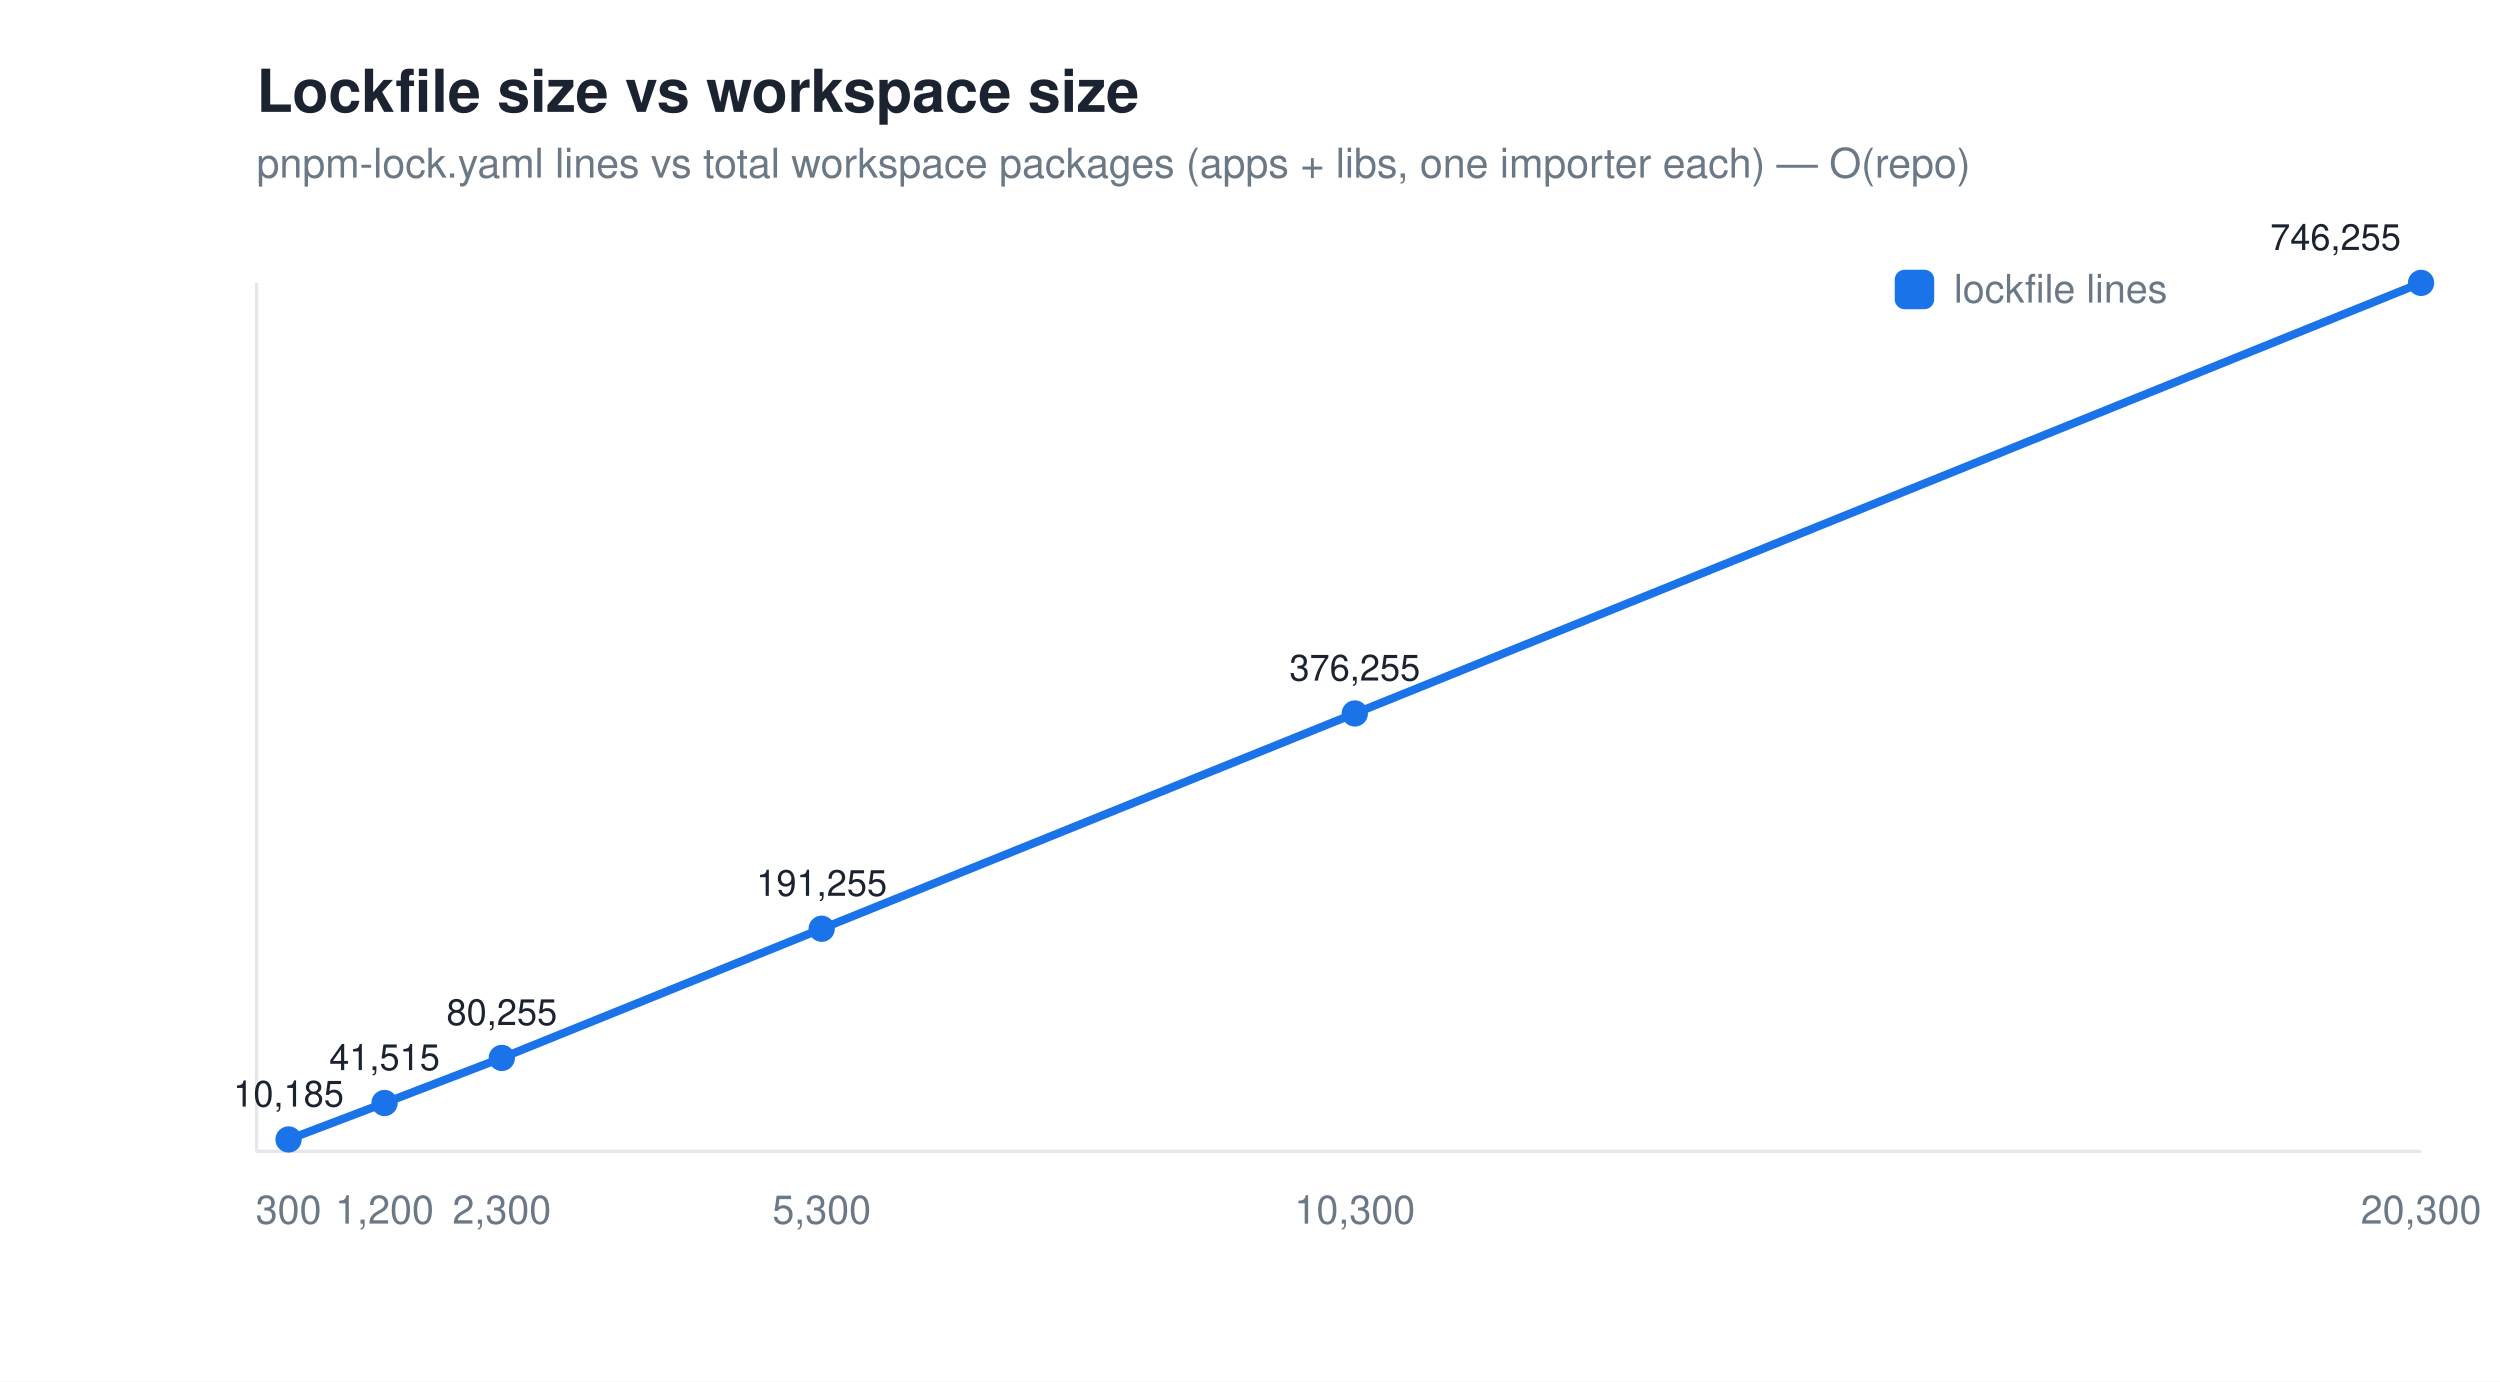
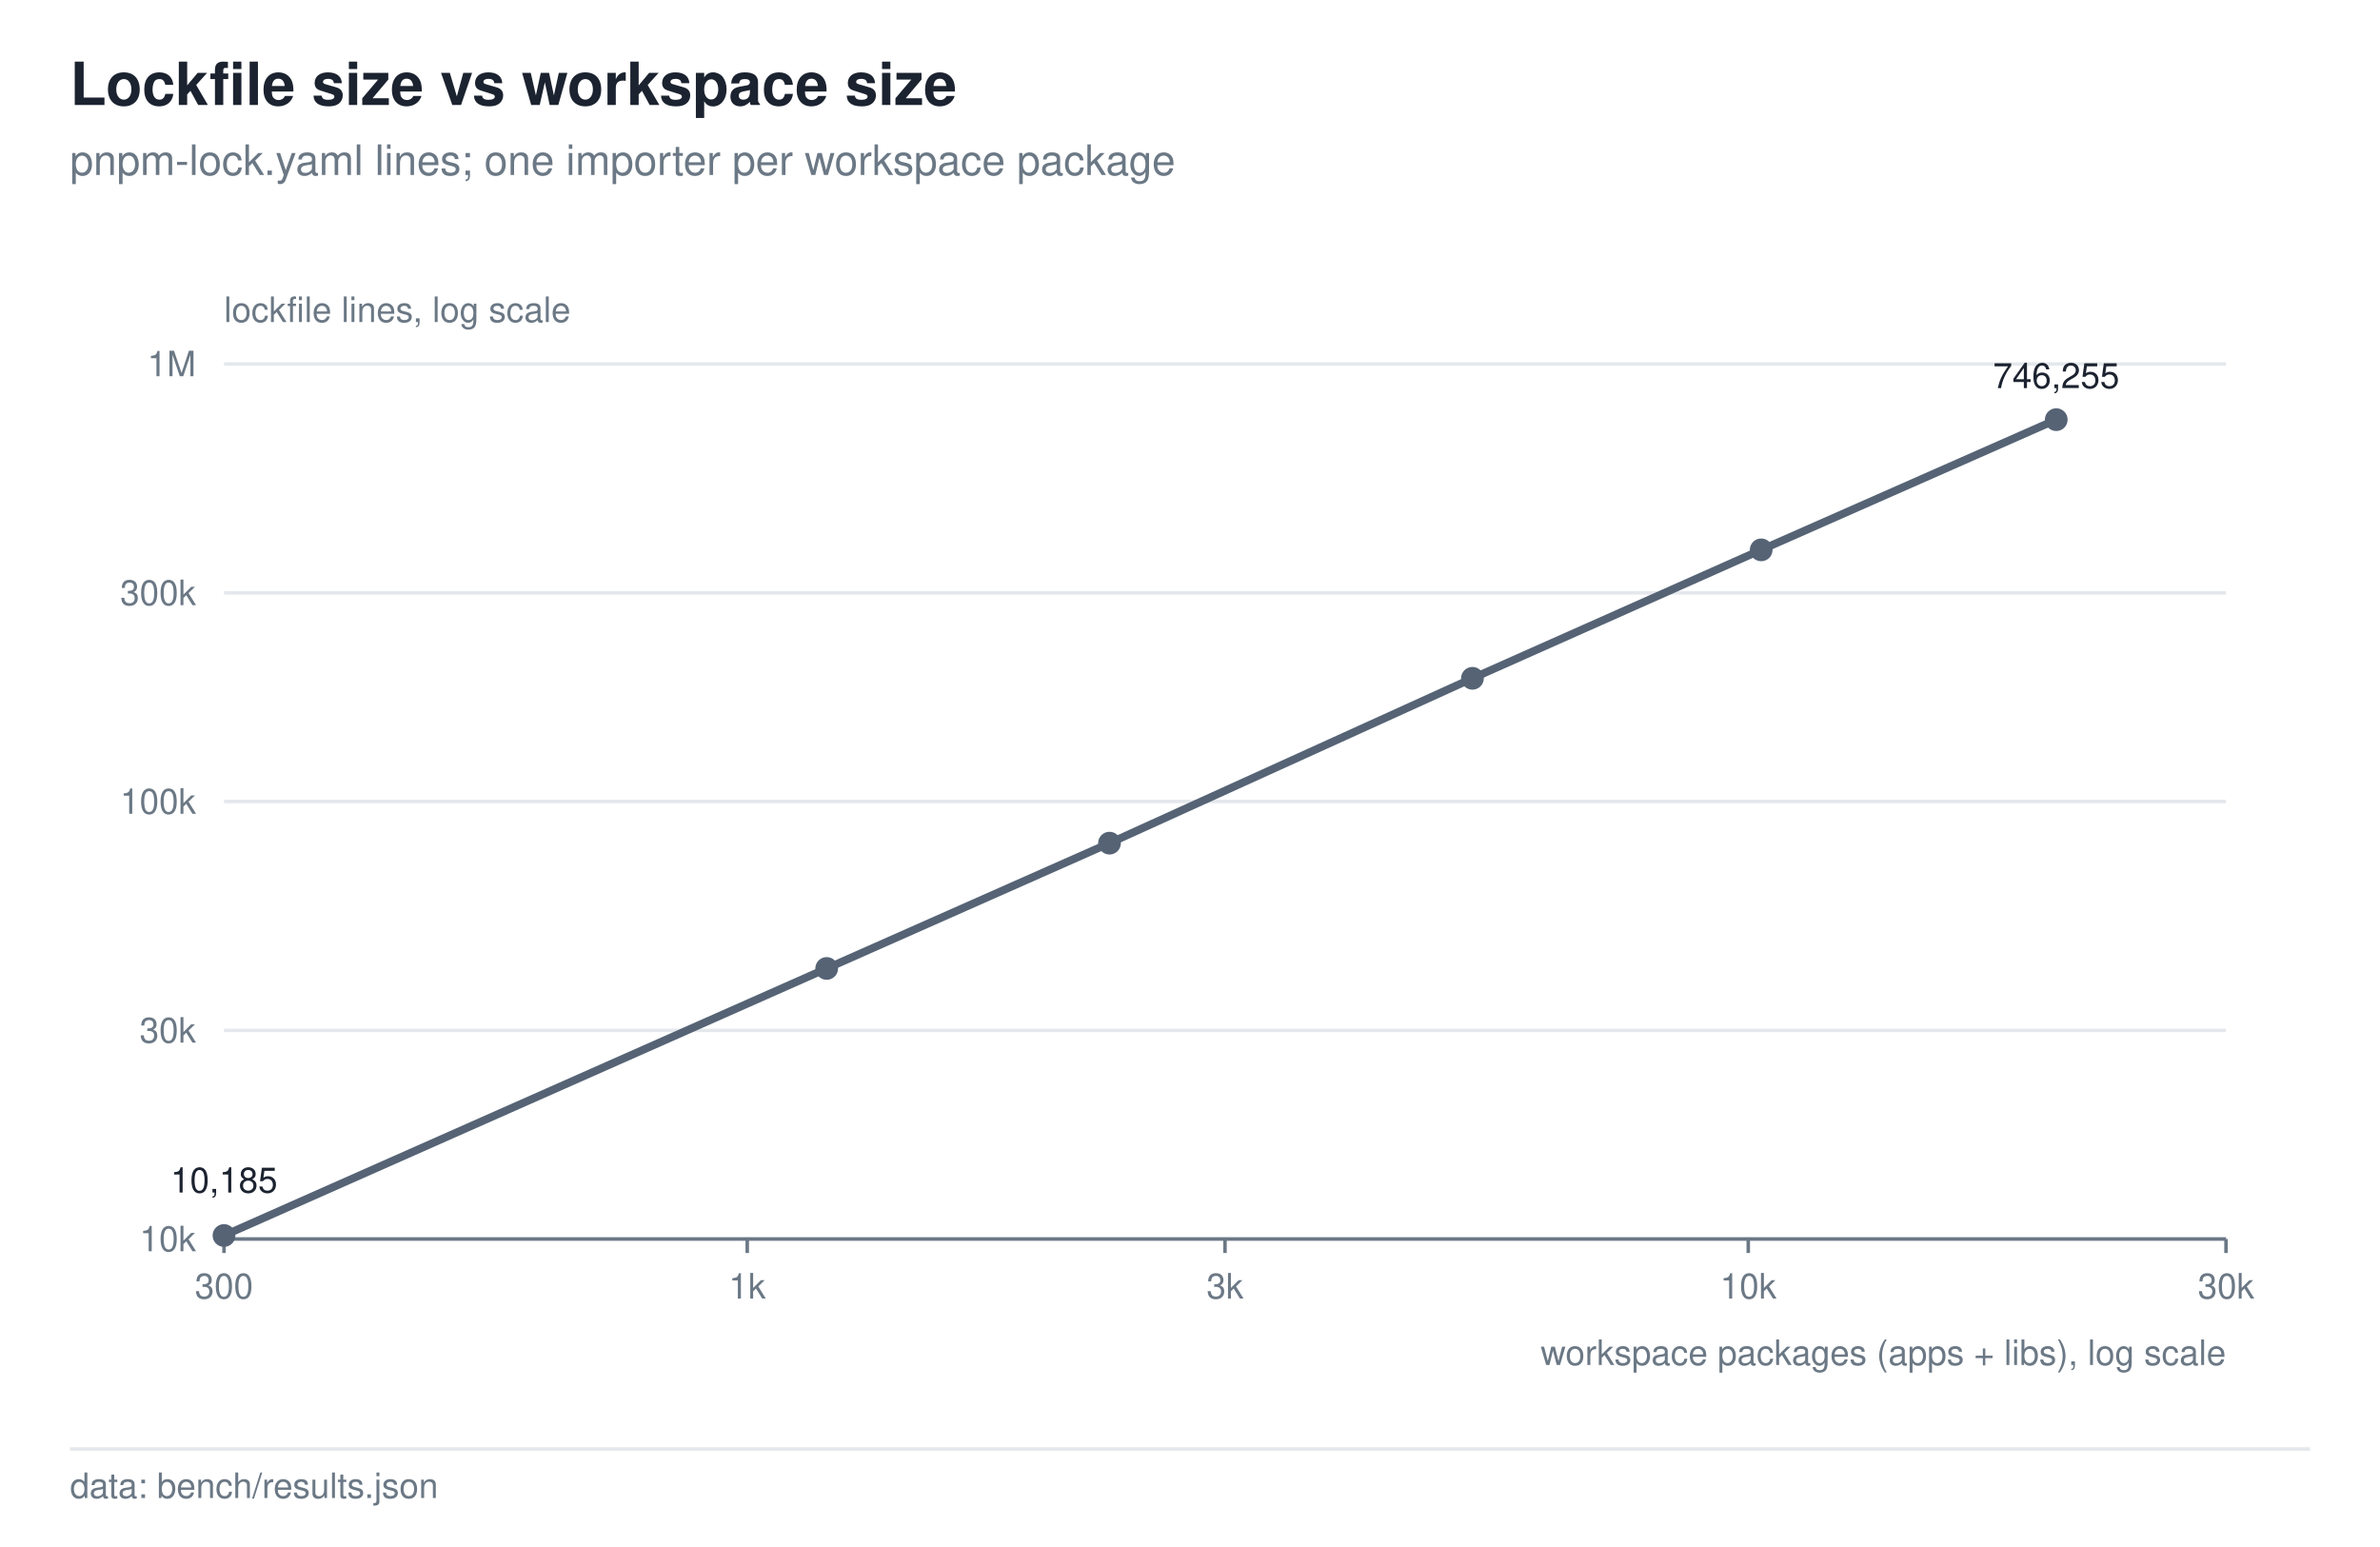
- <svg xmlns="http://www.w3.org/2000/svg" width="760" height="420" viewBox="0 0 760 420" role="img" aria-label="Lockfile size vs workspace size — pnpm-lock.yaml lines vs total workspace packages (apps + libs, one importer each) — O(repo)" font-family="system-ui,-apple-system,Segoe UI,Helvetica,Arial,sans-serif" style="font-variant-numeric:tabular-nums">
+ <svg xmlns="http://www.w3.org/2000/svg" width="680" height="442" viewBox="0 0 680 442" role="img" aria-label="Lockfile size vs workspace size. pnpm-lock.yaml lines; one importer per workspace package" font-family="system-ui,-apple-system,Segoe UI,Helvetica,Arial,sans-serif" style="font-variant-numeric:tabular-nums">
  <style>@media (prefers-color-scheme: dark){
rect[fill="#ffffff"]{fill:#0d1117}
text[fill="#1c2330"]{fill:#e2e7ec}
text[fill="#6b7885"]{fill:#9aa6b1}
text[fill="#1a73e8"]{fill:#6ba3f5}
line[stroke="#e4e8ec"]{stroke:#2b333c}
rect[stroke="#e4e8ec"]{stroke:#39424c}
rect[fill="#e4e8ec"]{fill:#2b333c}
line[stroke="#6b7885"],path[stroke="#6b7885"],polyline[stroke="#6b7885"]{stroke:#8b98a4}
path[fill="#6b7885"]{fill:#8b98a4}
rect[fill="#eef3fb"]{fill:#1f2f45}rect[stroke="#b9cdec"]{stroke:#3d5a85}
rect[fill="#f0faf5"]{fill:#173029}rect[stroke="#a9d8bd"]{stroke:#2e6b52}
rect[fill="#fdf3ef"]{fill:#331f18}rect[stroke="#e4b9a6"]{stroke:#7a4630}
rect[fill="#fbf6e9"]{fill:#c9a13b;fill-opacity:.14}rect[stroke="#eee3bb"]{stroke:#7a6224}
rect[fill="#e4b9a6"]{fill:#7a4630}
text[fill="#146b3a"]{fill:#5cc48c}
text[fill="#46505b"]{fill:#aab4be}
text[fill="#8f2a23"]{fill:#f0847b}
+ polyline[stroke="#3a4656"]{stroke:#a7b6c8}circle[fill="#3a4656"],rect[fill="#3a4656"]{fill:#a7b6c8}
+ text[fill="#3a4656"]{fill:#a7b6c8}
}</style>
-   <rect width="760" height="420" fill="#ffffff" />
-   <text x="78" y="34" font-size="18" fill="#1c2330" font-weight="700">Lockfile size vs workspace size</text>
-   <text x="78" y="54" font-size="12.5" fill="#6b7885">pnpm-lock.yaml lines vs total workspace packages (apps + libs, one importer each) — O(repo)</text>
-   <line x1="78" y1="350" x2="736" y2="350" stroke="#e4e8ec" />
-   <line x1="78" y1="86" x2="78" y2="350" stroke="#e4e8ec" />
-   <text x="87.724" y="372" font-size="12" fill="#6b7885" text-anchor="middle">300</text>
-   <text x="116.897" y="372" font-size="12" fill="#6b7885" text-anchor="middle">1,200</text>
-   <text x="152.552" y="372" font-size="12" fill="#6b7885" text-anchor="middle">2,300</text>
-   <text x="249.793" y="372" font-size="12" fill="#6b7885" text-anchor="middle">5,300</text>
-   <text x="411.862" y="372" font-size="12" fill="#6b7885" text-anchor="middle">10,300</text>
-   <text x="736" y="372" font-size="12" fill="#6b7885" text-anchor="middle">20,300</text>
-   <polyline points="87.724,346.397 116.897,335.313 152.552,321.608 249.793,282.34 411.862,216.894 736,86" fill="none" stroke="#1a73e8" stroke-width="2.5" />
-   <circle cx="87.724" cy="346.397" r="4" fill="#1a73e8" />
-   <text x="87.724" y="336.397" font-size="11" fill="#1c2330" text-anchor="middle">10,185</text>
-   <circle cx="116.897" cy="335.313" r="4" fill="#1a73e8" />
-   <text x="116.897" y="325.313" font-size="11" fill="#1c2330" text-anchor="middle">41,515</text>
-   <circle cx="152.552" cy="321.608" r="4" fill="#1a73e8" />
-   <text x="152.552" y="311.608" font-size="11" fill="#1c2330" text-anchor="middle">80,255</text>
-   <circle cx="249.793" cy="282.34" r="4" fill="#1a73e8" />
-   <text x="249.793" y="272.34" font-size="11" fill="#1c2330" text-anchor="middle">191,255</text>
-   <circle cx="411.862" cy="216.894" r="4" fill="#1a73e8" />
-   <text x="411.862" y="206.894" font-size="11" fill="#1c2330" text-anchor="middle">376,255</text>
-   <circle cx="736" cy="86" r="4" fill="#1a73e8" />
-   <text x="710" y="76" font-size="11" fill="#1c2330" text-anchor="middle">746,255</text>
-   <rect x="576" y="82" width="12" height="12" rx="3" fill="#1a73e8" />
-   <text x="594" y="92" font-size="12" fill="#6b7885">lockfile lines</text>
+   <rect width="680" height="442" fill="#ffffff" />
+   <text x="20" y="30" font-size="17" fill="#1c2330" font-weight="650">Lockfile size vs workspace size</text>
+   <text x="20" y="50" font-size="12" fill="#6b7885">pnpm-lock.yaml lines; one importer per workspace package</text>
+   <line x1="64" y1="354" x2="636" y2="354" stroke="#e4e8ec" />
+   <line x1="64" y1="294.4" x2="636" y2="294.4" stroke="#e4e8ec" />
+   <line x1="64" y1="229" x2="636" y2="229" stroke="#e4e8ec" />
+   <line x1="64" y1="169.4" x2="636" y2="169.4" stroke="#e4e8ec" />
+   <line x1="64" y1="104" x2="636" y2="104" stroke="#e4e8ec" />
+   <line x1="64" y1="354" x2="636" y2="354" stroke="#6b7885" />
+   <line x1="64" y1="354" x2="64" y2="358" stroke="#6b7885" />
+   <text x="64" y="371" font-size="10" fill="#6b7885" text-anchor="middle">300</text>
+   <line x1="213.5" y1="354" x2="213.5" y2="358" stroke="#6b7885" />
+   <text x="213.5" y="371" font-size="10" fill="#6b7885" text-anchor="middle">1k</text>
+   <line x1="350" y1="354" x2="350" y2="358" stroke="#6b7885" />
+   <text x="350" y="371" font-size="10" fill="#6b7885" text-anchor="middle">3k</text>
+   <line x1="499.5" y1="354" x2="499.5" y2="358" stroke="#6b7885" />
+   <text x="499.5" y="371" font-size="10" fill="#6b7885" text-anchor="middle">10k</text>
+   <line x1="636" y1="354" x2="636" y2="358" stroke="#6b7885" />
+   <text x="636" y="371" font-size="10" fill="#6b7885" text-anchor="middle">30k</text>
+   <text x="56" y="357.5" font-size="10" fill="#6b7885" text-anchor="end">10k</text>
+   <text x="56" y="297.9" font-size="10" fill="#6b7885" text-anchor="end">30k</text>
+   <text x="56" y="232.5" font-size="10" fill="#6b7885" text-anchor="end">100k</text>
+   <text x="56" y="172.9" font-size="10" fill="#6b7885" text-anchor="end">300k</text>
+   <text x="56" y="107.5" font-size="10" fill="#6b7885" text-anchor="end">1M</text>
+   <text x="636" y="390" font-size="10" fill="#6b7885" text-anchor="end">workspace packages (apps + libs), log scale</text>
+   <text x="64" y="92" font-size="10" fill="#6b7885">lockfile lines, log scale</text>
+   <polyline points="64,353 236.2,276.7 317,240.9 420.7,193.8 503.2,157.1 587.5,119.9" fill="none" stroke="#556375" stroke-width="2.25" stroke-linejoin="round" stroke-linecap="round" />
+   <circle cx="64" cy="353" r="3.25" fill="#556375" />
+   <circle cx="236.2" cy="276.7" r="3.25" fill="#556375" />
+   <circle cx="317" cy="240.9" r="3.25" fill="#556375" />
+   <circle cx="420.7" cy="193.8" r="3.25" fill="#556375" />
+   <circle cx="503.2" cy="157.1" r="3.25" fill="#556375" />
+   <circle cx="587.5" cy="119.9" r="3.25" fill="#556375" />
+   <text x="64" y="340.736" font-size="10" fill="#1c2330" text-anchor="middle">10,185</text>
+   <text x="587.487" y="110.889" font-size="10" fill="#1c2330" text-anchor="middle">746,255</text>
+   <line x1="20" y1="414" x2="660" y2="414" stroke="#e4e8ec" />
+   <text x="20" y="428" font-size="10" fill="#6b7885">data: bench/results.json</text>
</svg>
